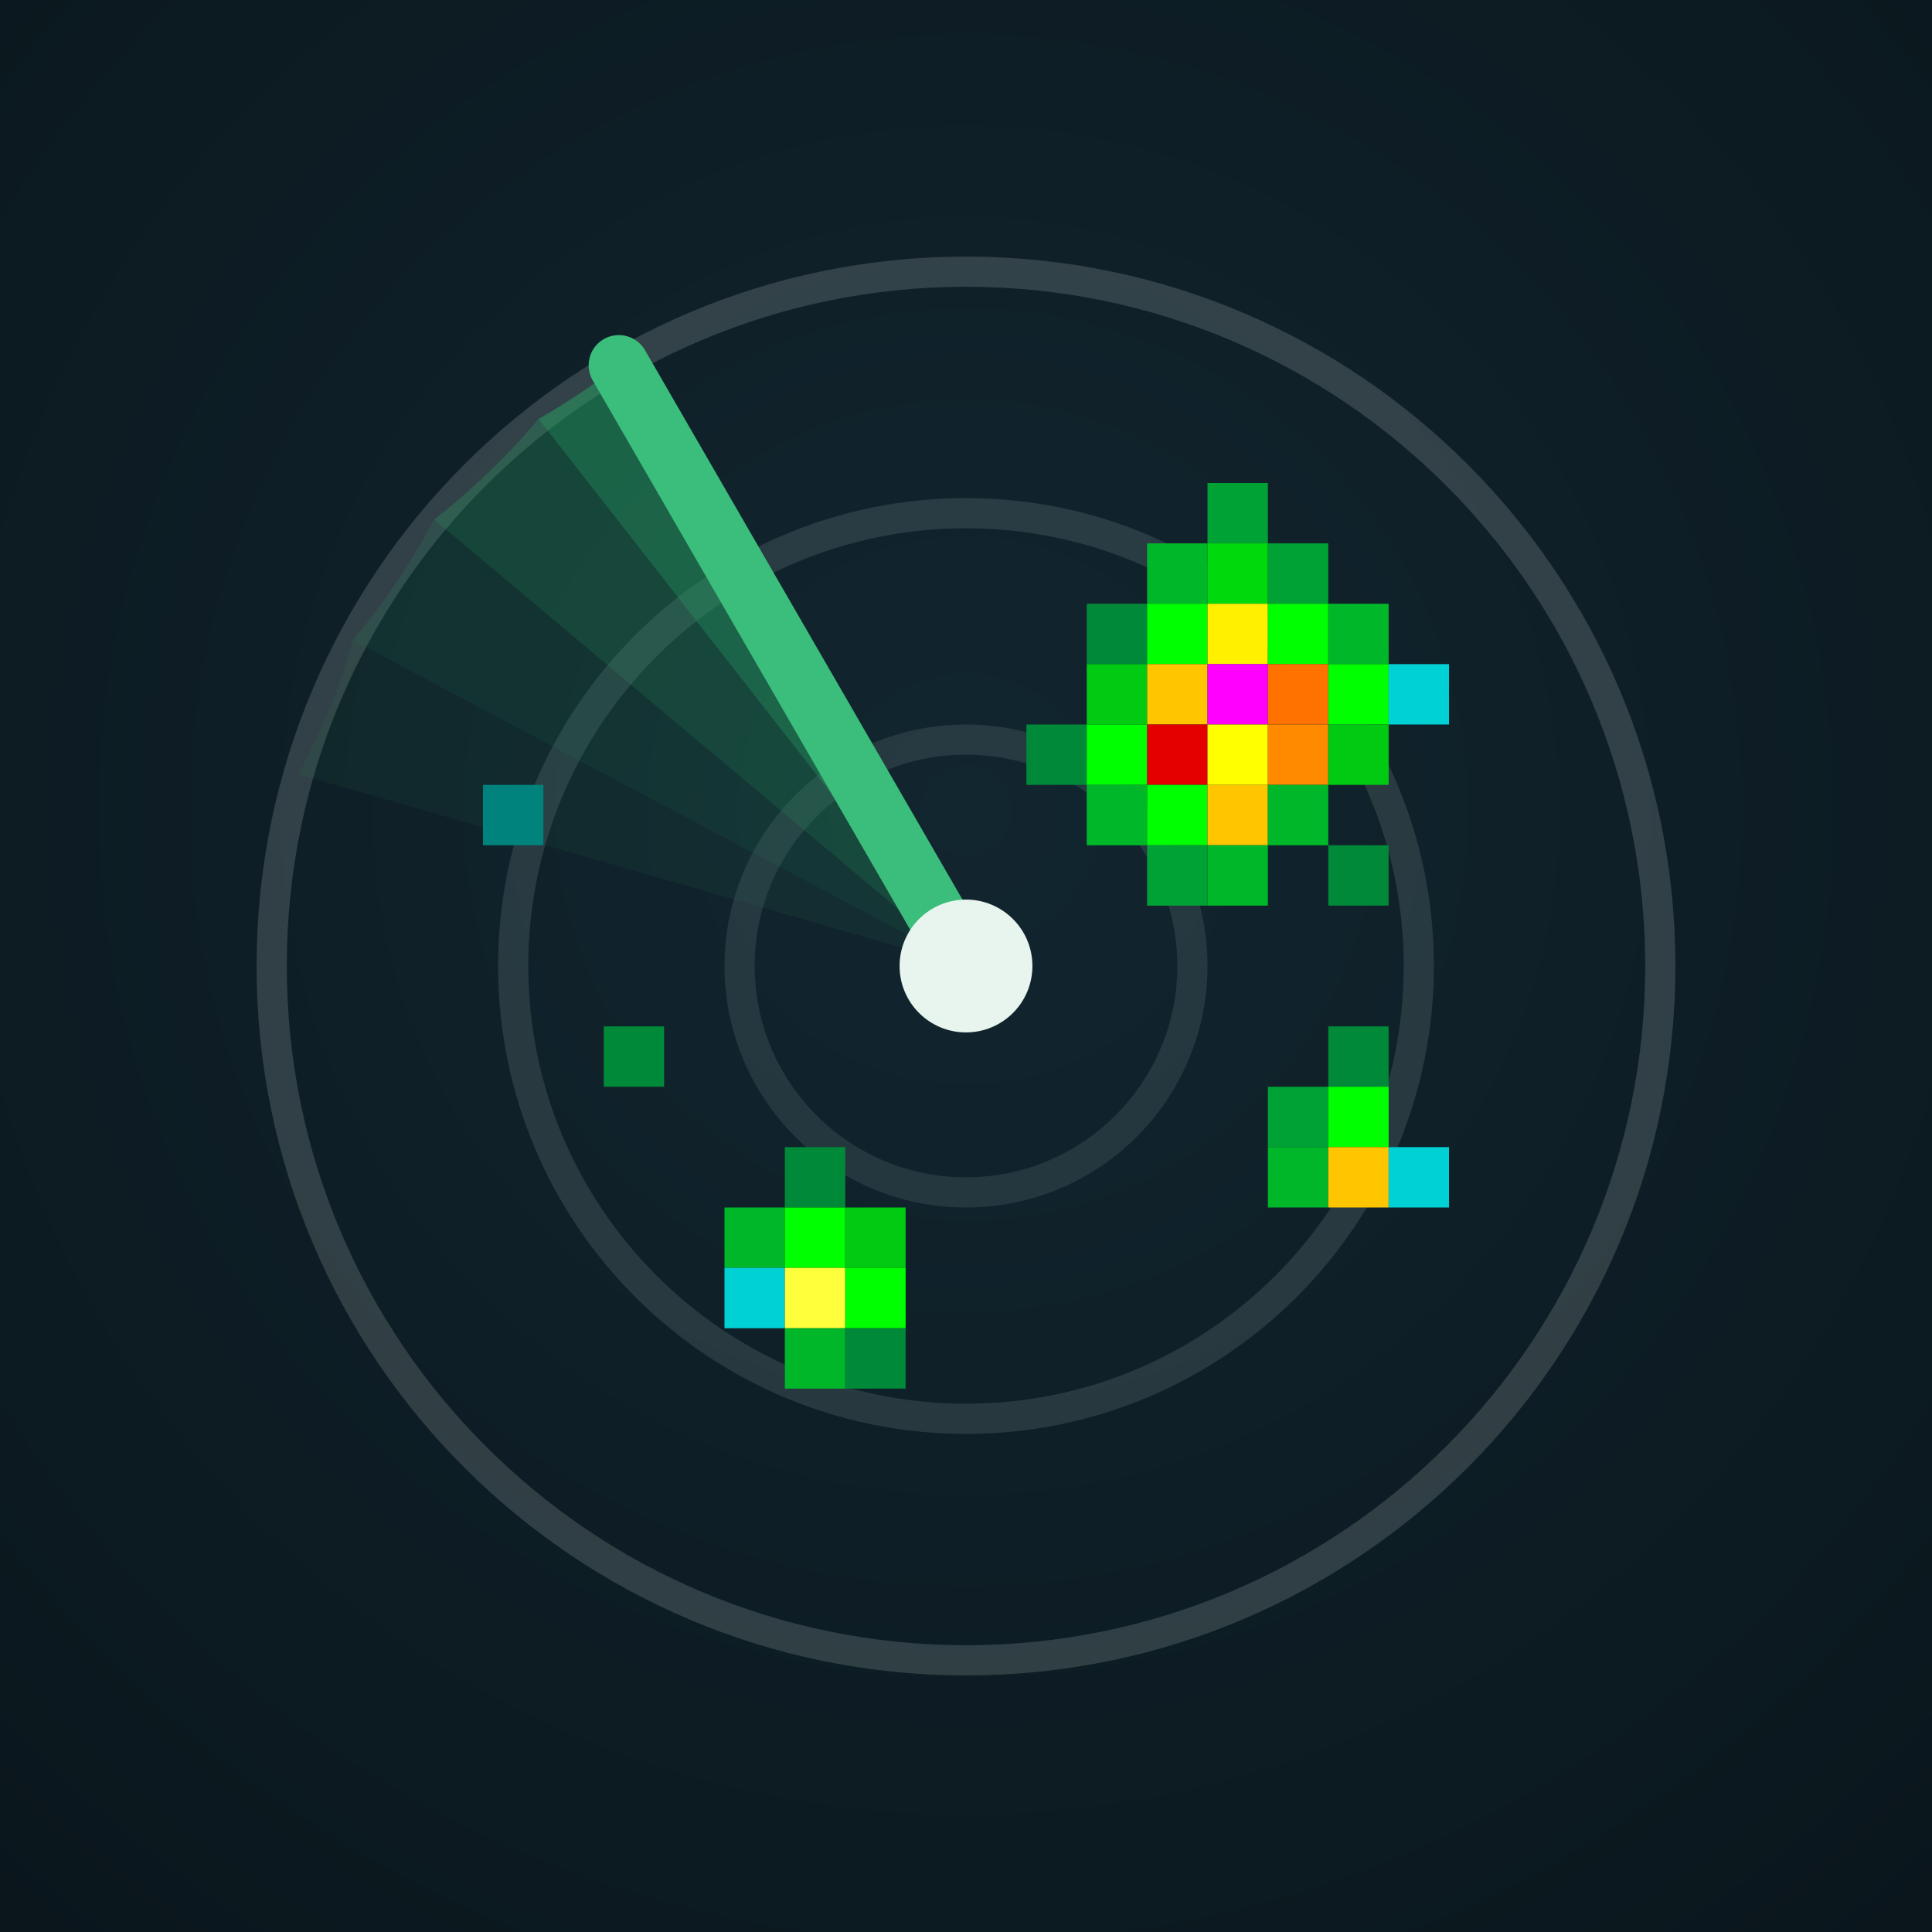
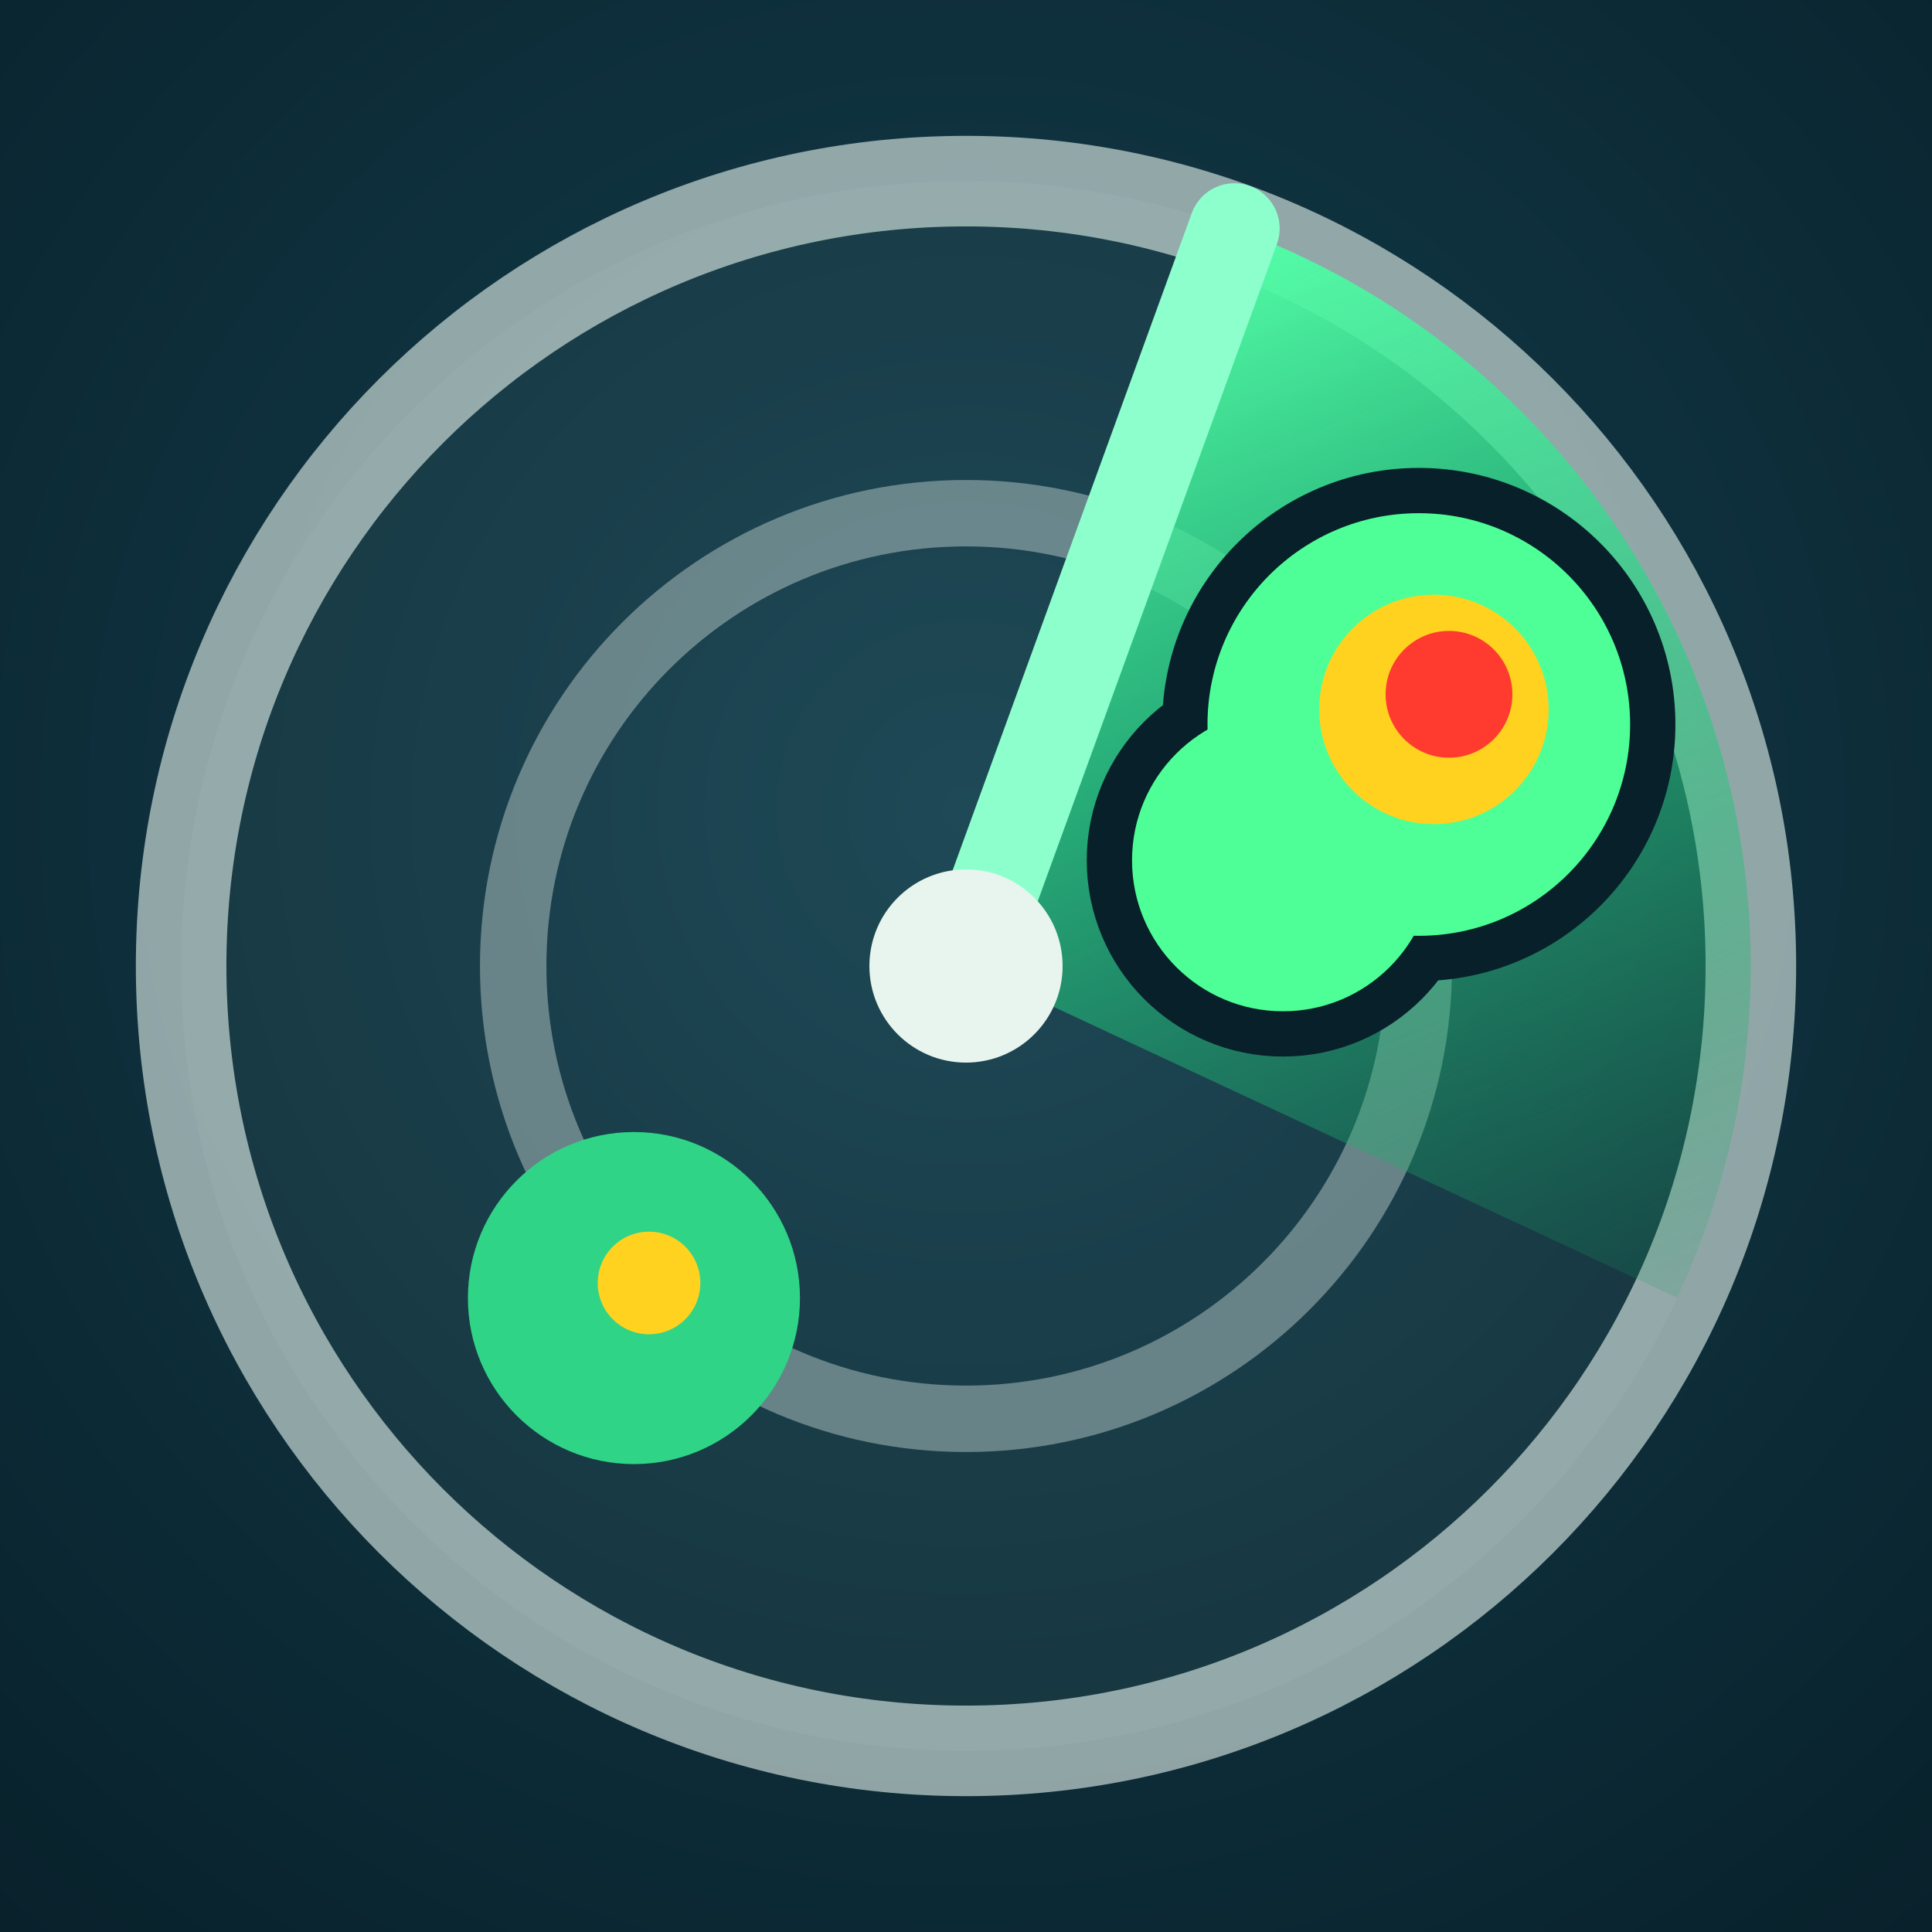
<svg xmlns="http://www.w3.org/2000/svg" viewBox="0 0 64 64" width="180" height="180">
  <defs>
-     <radialGradient id="g" cx="0.5" cy="0.42" r="0.75">
-       <stop offset="0" stop-color="#122630" />
-       <stop offset="1" stop-color="#0a161c" />
+     <radialGradient id="bg" cx="0.5" cy="0.42" r="0.78">
+       <stop offset="0" stop-color="#14404f" />
+       <stop offset="1" stop-color="#08202a" />
    </radialGradient>
+     <linearGradient id="sweep" x1="24.65" y1="14.26" x2="39.35" y2="49.74" gradientUnits="userSpaceOnUse">
+       <stop offset="0" stop-color="#54ffa8" />
+       <stop offset="0.42" stop-color="#2ad486" stop-opacity="0.7" />
+       <stop offset="1" stop-color="#14975d" stop-opacity="0.16" />
+     </linearGradient>
  </defs>
-   <rect width="64" height="64" fill="url(#g)" />
+   <rect width="64" height="64" fill="url(#bg)" />
+   <circle cx="32" cy="32" r="26" fill="#e8f5ee" fill-opacity="0.05" />
  <g fill="none" stroke="#e8f5ee">
-     <circle cx="32" cy="32" r="23" stroke-opacity="0.16" />
-     <circle cx="32" cy="32" r="15" stroke-opacity="0.12" />
-     <circle cx="32" cy="32" r="7.5" stroke-opacity="0.1" />
+     <circle cx="32" cy="32" r="26" stroke-width="3" stroke-opacity="0.6" />
+     <circle cx="32" cy="32" r="15" stroke-width="2.2" stroke-opacity="0.38" />
  </g>
-   <path d="M32,32 L11.69,21.21 A23,23 0 0 1 9.89,25.65 Z" fill="#27a566" opacity="0.07" />
-   <path d="M32,32 L14.38,17.21 A23,23 0 0 1 11.69,21.21 Z" fill="#27a566" opacity="0.14" />
-   <path d="M32,32 L17.84,13.88 A23,23 0 0 1 14.38,17.21 Z" fill="#27a566" opacity="0.28" />
-   <path d="M32,32 L20.5,12.1 A23,23 0 0 1 17.84,13.88 Z" fill="#27a566" opacity="0.5" />
-   <path d="M32,32 L20.5,12.1" stroke="#3bbd7c" stroke-width="2" stroke-linecap="round" />
-   <g>
-     <rect x="40" y="16" width="2" height="2" fill="#00a235" />
-     <rect x="38" y="18" width="2" height="2" fill="#00b729" />
-     <rect x="40" y="18" width="2" height="2" fill="#00da0d" />
-     <rect x="42" y="18" width="2" height="2" fill="#00a235" />
-     <rect x="36" y="20" width="2" height="2" fill="#008938" />
-     <rect x="38" y="20" width="2" height="2" fill="#00ff00" />
-     <rect x="40" y="20" width="2" height="2" fill="#fff000" />
-     <rect x="42" y="20" width="2" height="2" fill="#00ff00" />
-     <rect x="44" y="20" width="2" height="2" fill="#00b729" />
-     <rect x="36" y="22" width="2" height="2" fill="#00ca11" />
-     <rect x="38" y="22" width="2" height="2" fill="#ffc600" />
-     <rect x="40" y="22" width="2" height="2" fill="#ff00ff" />
-     <rect x="42" y="22" width="2" height="2" fill="#ff7200" />
-     <rect x="44" y="22" width="2" height="2" fill="#00ff00" />
-     <rect x="46" y="22" width="2" height="2" fill="#00d1d5" />
-     <rect x="34" y="24" width="2" height="2" fill="#008938" />
-     <rect x="36" y="24" width="2" height="2" fill="#00ff00" />
-     <rect x="38" y="24" width="2" height="2" fill="#e50000" />
-     <rect x="40" y="24" width="2" height="2" fill="#ffff00" />
-     <rect x="42" y="24" width="2" height="2" fill="#ff8a00" />
-     <rect x="44" y="24" width="2" height="2" fill="#00ca11" />
-     <rect x="36" y="26" width="2" height="2" fill="#00b729" />
-     <rect x="38" y="26" width="2" height="2" fill="#00ff00" />
-     <rect x="40" y="26" width="2" height="2" fill="#ffc600" />
-     <rect x="42" y="26" width="2" height="2" fill="#00b729" />
-     <rect x="38" y="28" width="2" height="2" fill="#00a235" />
-     <rect x="40" y="28" width="2" height="2" fill="#00b729" />
-     <rect x="44" y="28" width="2" height="2" fill="#008938" />
-     <rect x="26" y="38" width="2" height="2" fill="#008938" />
-     <rect x="24" y="40" width="2" height="2" fill="#00b729" />
-     <rect x="26" y="40" width="2" height="2" fill="#00ff00" />
-     <rect x="28" y="40" width="2" height="2" fill="#00ca11" />
-     <rect x="24" y="42" width="2" height="2" fill="#00d1d5" />
-     <rect x="26" y="42" width="2" height="2" fill="#ffff3b" />
-     <rect x="28" y="42" width="2" height="2" fill="#00ff00" />
-     <rect x="26" y="44" width="2" height="2" fill="#00b729" />
-     <rect x="28" y="44" width="2" height="2" fill="#008938" />
-     <rect x="44" y="34" width="2" height="2" fill="#008938" />
-     <rect x="42" y="36" width="2" height="2" fill="#00a235" />
-     <rect x="44" y="36" width="2" height="2" fill="#00ff00" />
-     <rect x="42" y="38" width="2" height="2" fill="#00b729" />
-     <rect x="44" y="38" width="2" height="2" fill="#ffc600" />
-     <rect x="46" y="38" width="2" height="2" fill="#00d1d5" />
-     <rect x="20" y="34" width="2" height="2" fill="#008938" />
-     <rect x="16" y="26" width="2" height="2" fill="#00837d" />
+   <path d="M32 32 L40.89 7.57 A26 26 0 0 1 55.56 42.99 Z" fill="url(#sweep)" />
+   <path d="M32 32 L40.89 7.57" fill="none" stroke="#8dffcd" stroke-width="3" stroke-linecap="round" />
+   <g fill="#4dff96" stroke="#08202a" stroke-width="3">
+     <circle cx="47" cy="24" r="7" />
+     <circle cx="42.5" cy="28.5" r="5" />
  </g>
-   <circle cx="32" cy="32" r="2.2" fill="#e8f5ee" />
+   <g fill="#4dff96">
+     <circle cx="47" cy="24" r="7" />
+     <circle cx="42.5" cy="28.5" r="5" />
+   </g>
+   <circle cx="47.5" cy="23.5" r="3.8" fill="#ffd21f" />
+   <circle cx="48" cy="23" r="2.1" fill="#ff3b30" />
+   <circle cx="21" cy="43" r="5.5" fill="#2fd486" />
+   <circle cx="21.5" cy="42.5" r="1.7" fill="#ffd21f" />
+   <circle cx="32" cy="32" r="3.2" fill="#e8f5ee" />
</svg>
